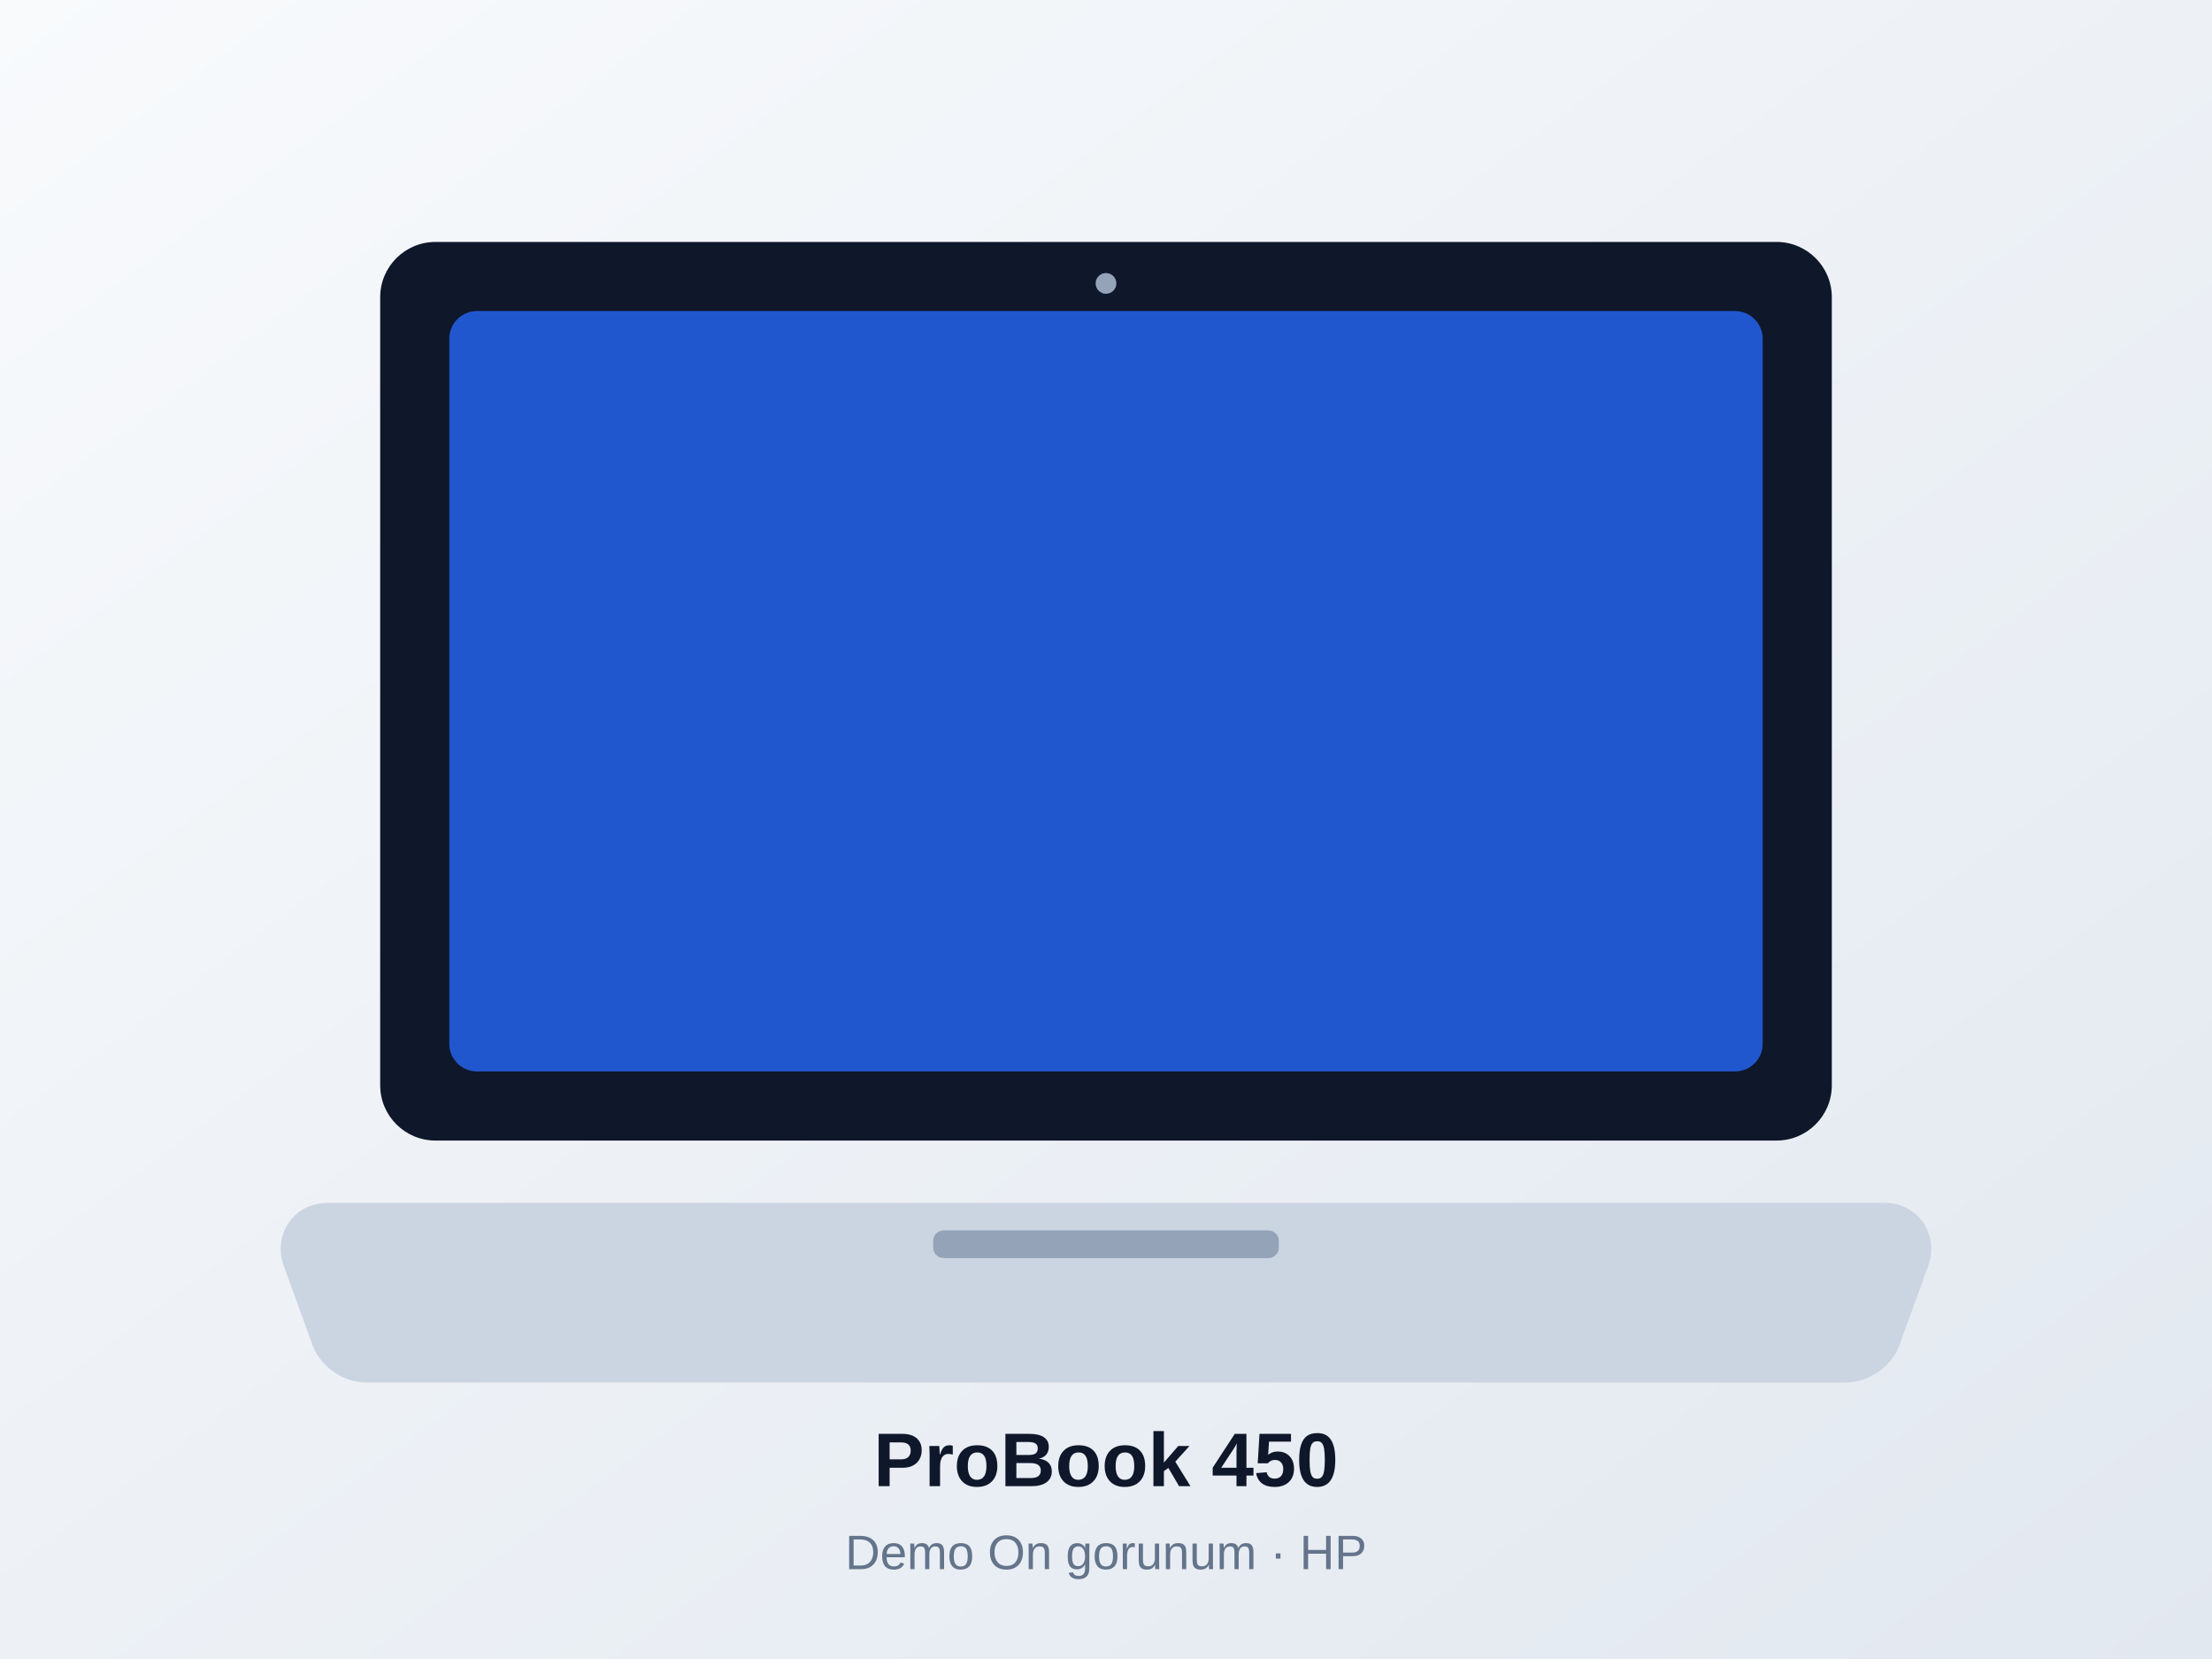
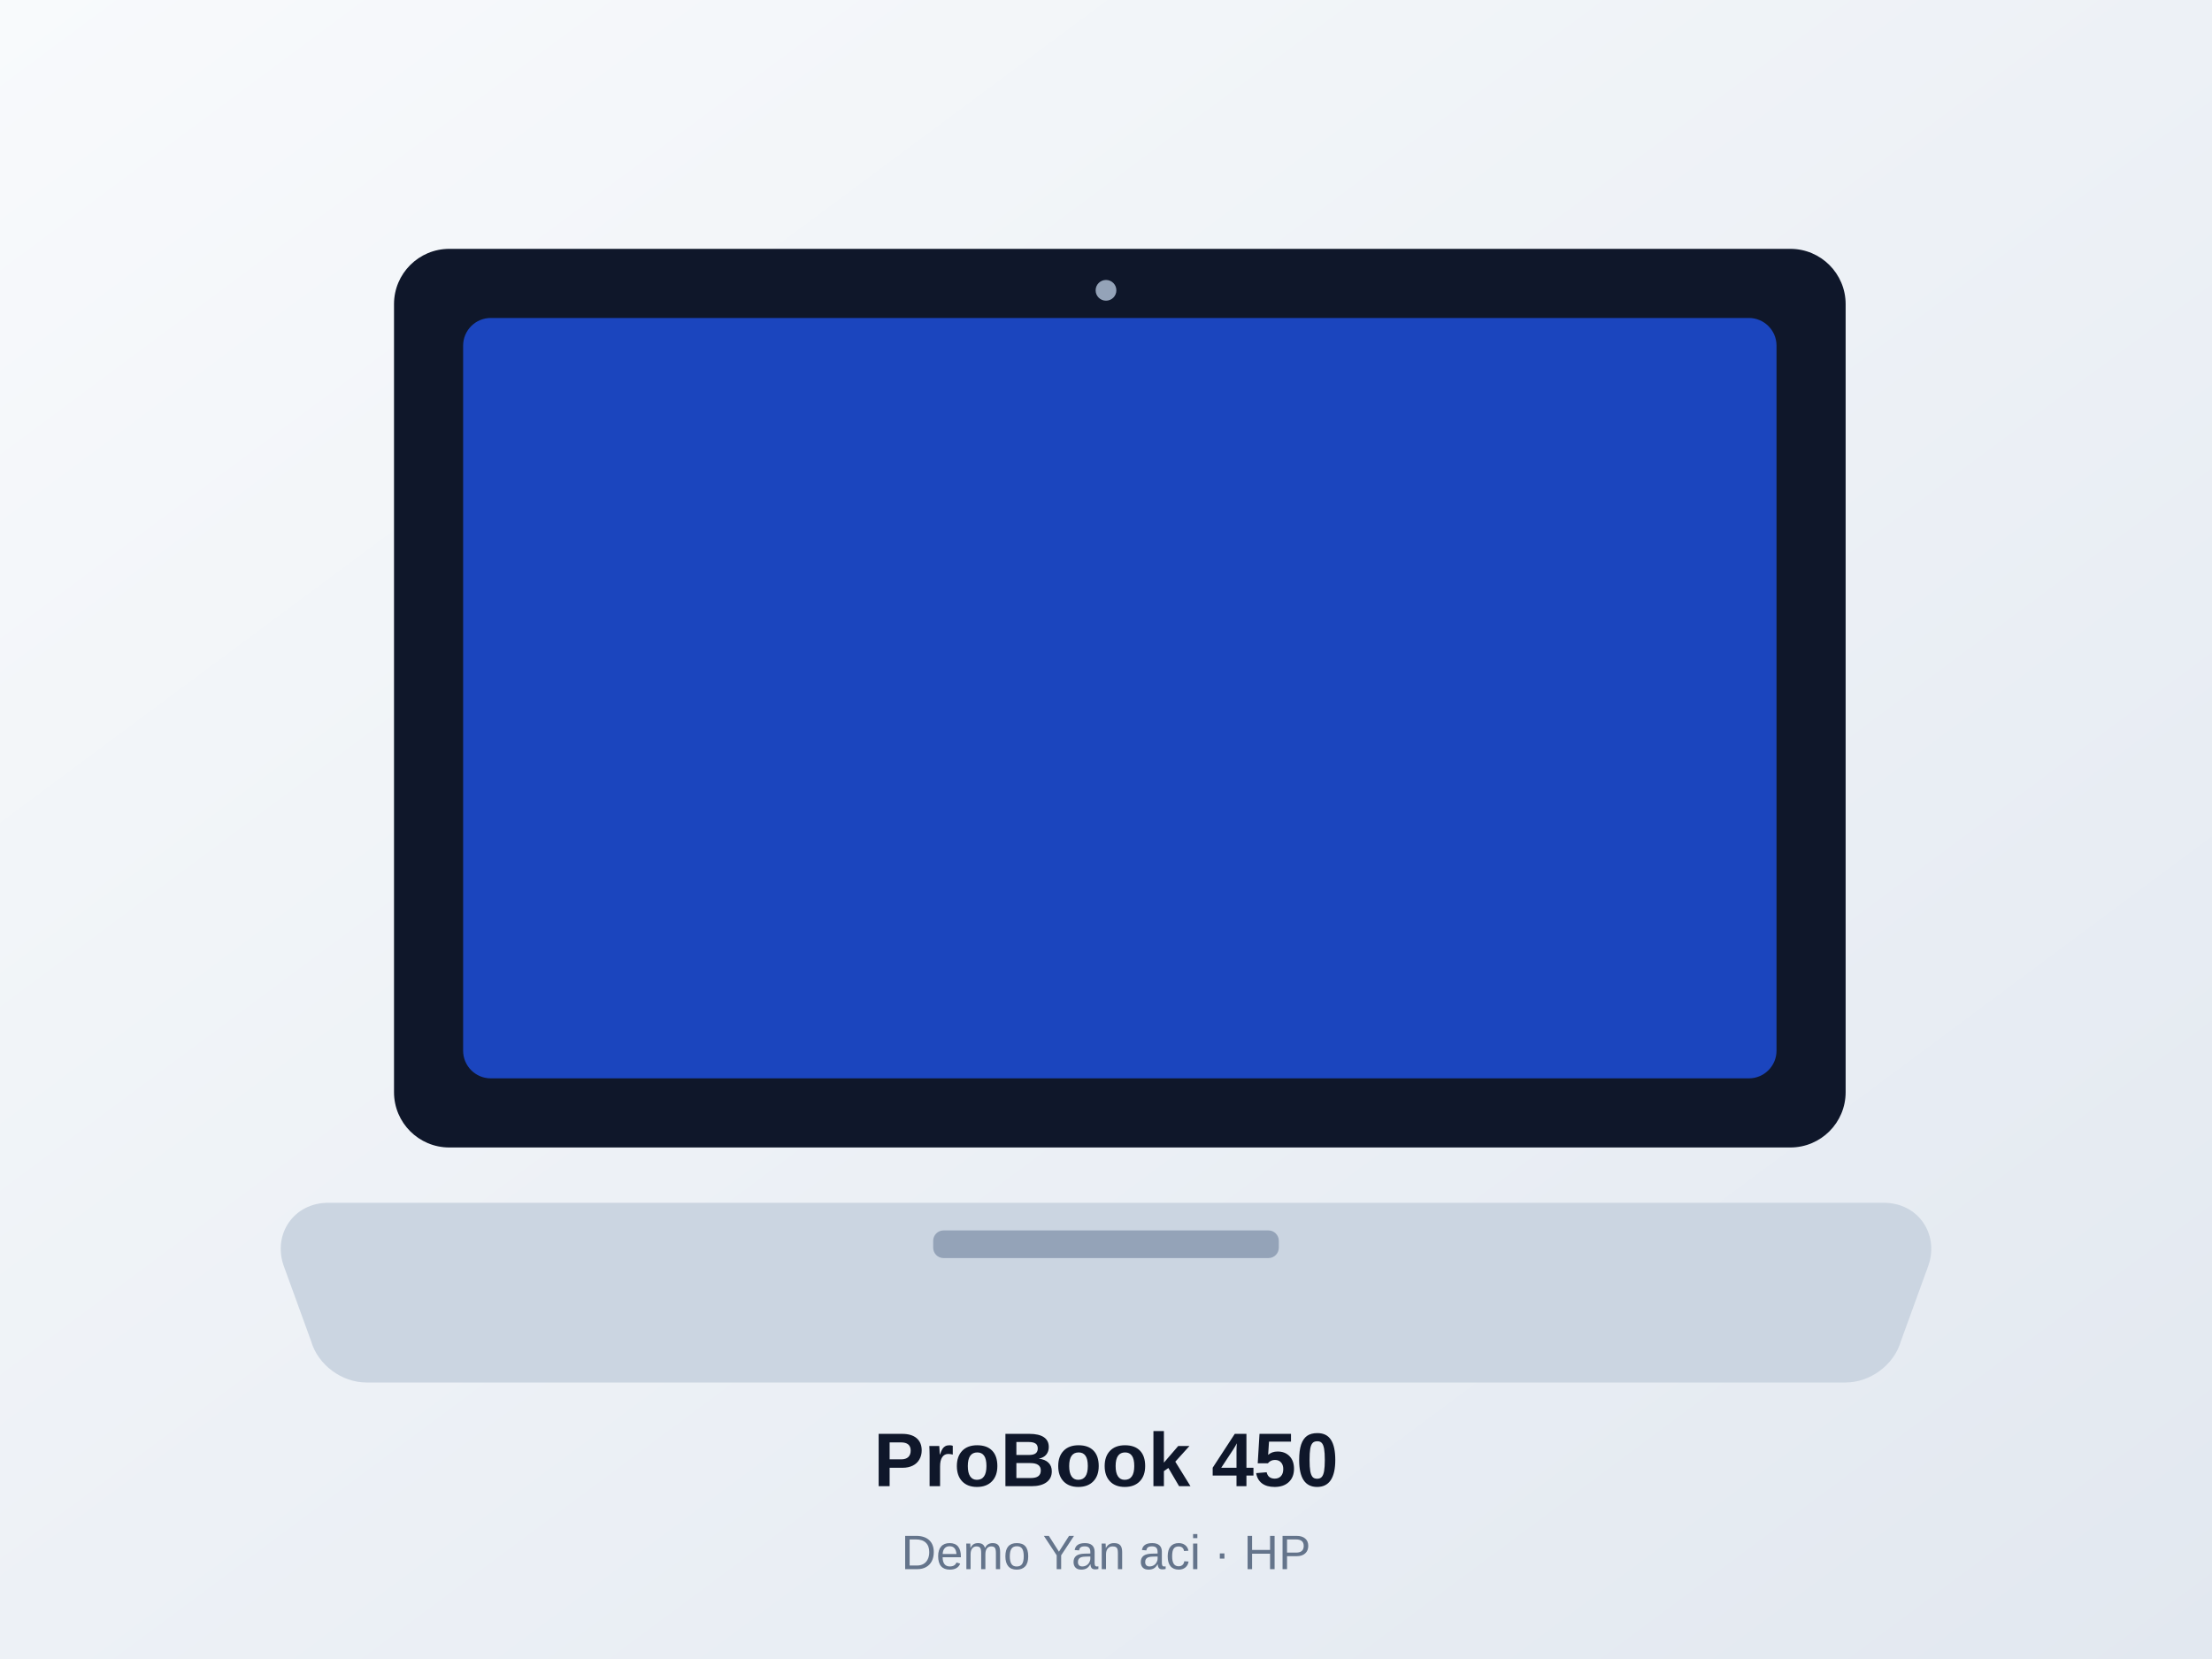
- <svg xmlns="http://www.w3.org/2000/svg" width="640" height="480" viewBox="0 0 640 480" role="img" aria-label="ProBook 450 Kapak">
+ <svg xmlns="http://www.w3.org/2000/svg" width="640" height="480" viewBox="0 0 640 480" role="img" aria-label="ProBook 450 Yan">
  <defs>
    <linearGradient id="bg" x1="0" y1="0" x2="1" y2="1">
      <stop offset="0%" stop-color="#f8fafc" />
      <stop offset="100%" stop-color="#e2e8f0" />
    </linearGradient>
  </defs>
  <rect width="640" height="480" fill="url(#bg)" />
-   <rect x="110" y="70" width="420" height="260" rx="16" fill="#0f172a" />
-   <rect x="130" y="90" width="380" height="220" rx="8" fill="#2563eb" opacity="0.85" />
-   <circle cx="320" cy="82" r="3" fill="#94a3b8" />
+   <rect x="114" y="72" width="420" height="260" rx="16" fill="#0f172a" />
+   <rect x="134" y="92" width="380" height="220" rx="8" fill="#1d4ed8" opacity="0.85" />
+   <circle cx="320" cy="84" r="3" fill="#94a3b8" />
  <path d="M95 348h450c10 0 16 9 13 18l-8 22c-2 7-9 12-16 12H106c-7 0-14-5-16-12l-8-22c-3-9 3-18 13-18z" fill="#cbd5e1" />
  <rect x="270" y="356" width="100" height="8" rx="3" fill="#94a3b8" />
  <text x="320" y="430" text-anchor="middle" font-family="Arial, Helvetica, sans-serif" font-size="22" font-weight="700" fill="#0f172a">ProBook 450</text>
-   <text x="320" y="454" text-anchor="middle" font-family="Arial, Helvetica, sans-serif" font-size="14" fill="#64748b">Demo On gorunum · HP</text>
+   <text x="320" y="454" text-anchor="middle" font-family="Arial, Helvetica, sans-serif" font-size="14" fill="#64748b">Demo Yan aci · HP</text>
</svg>
